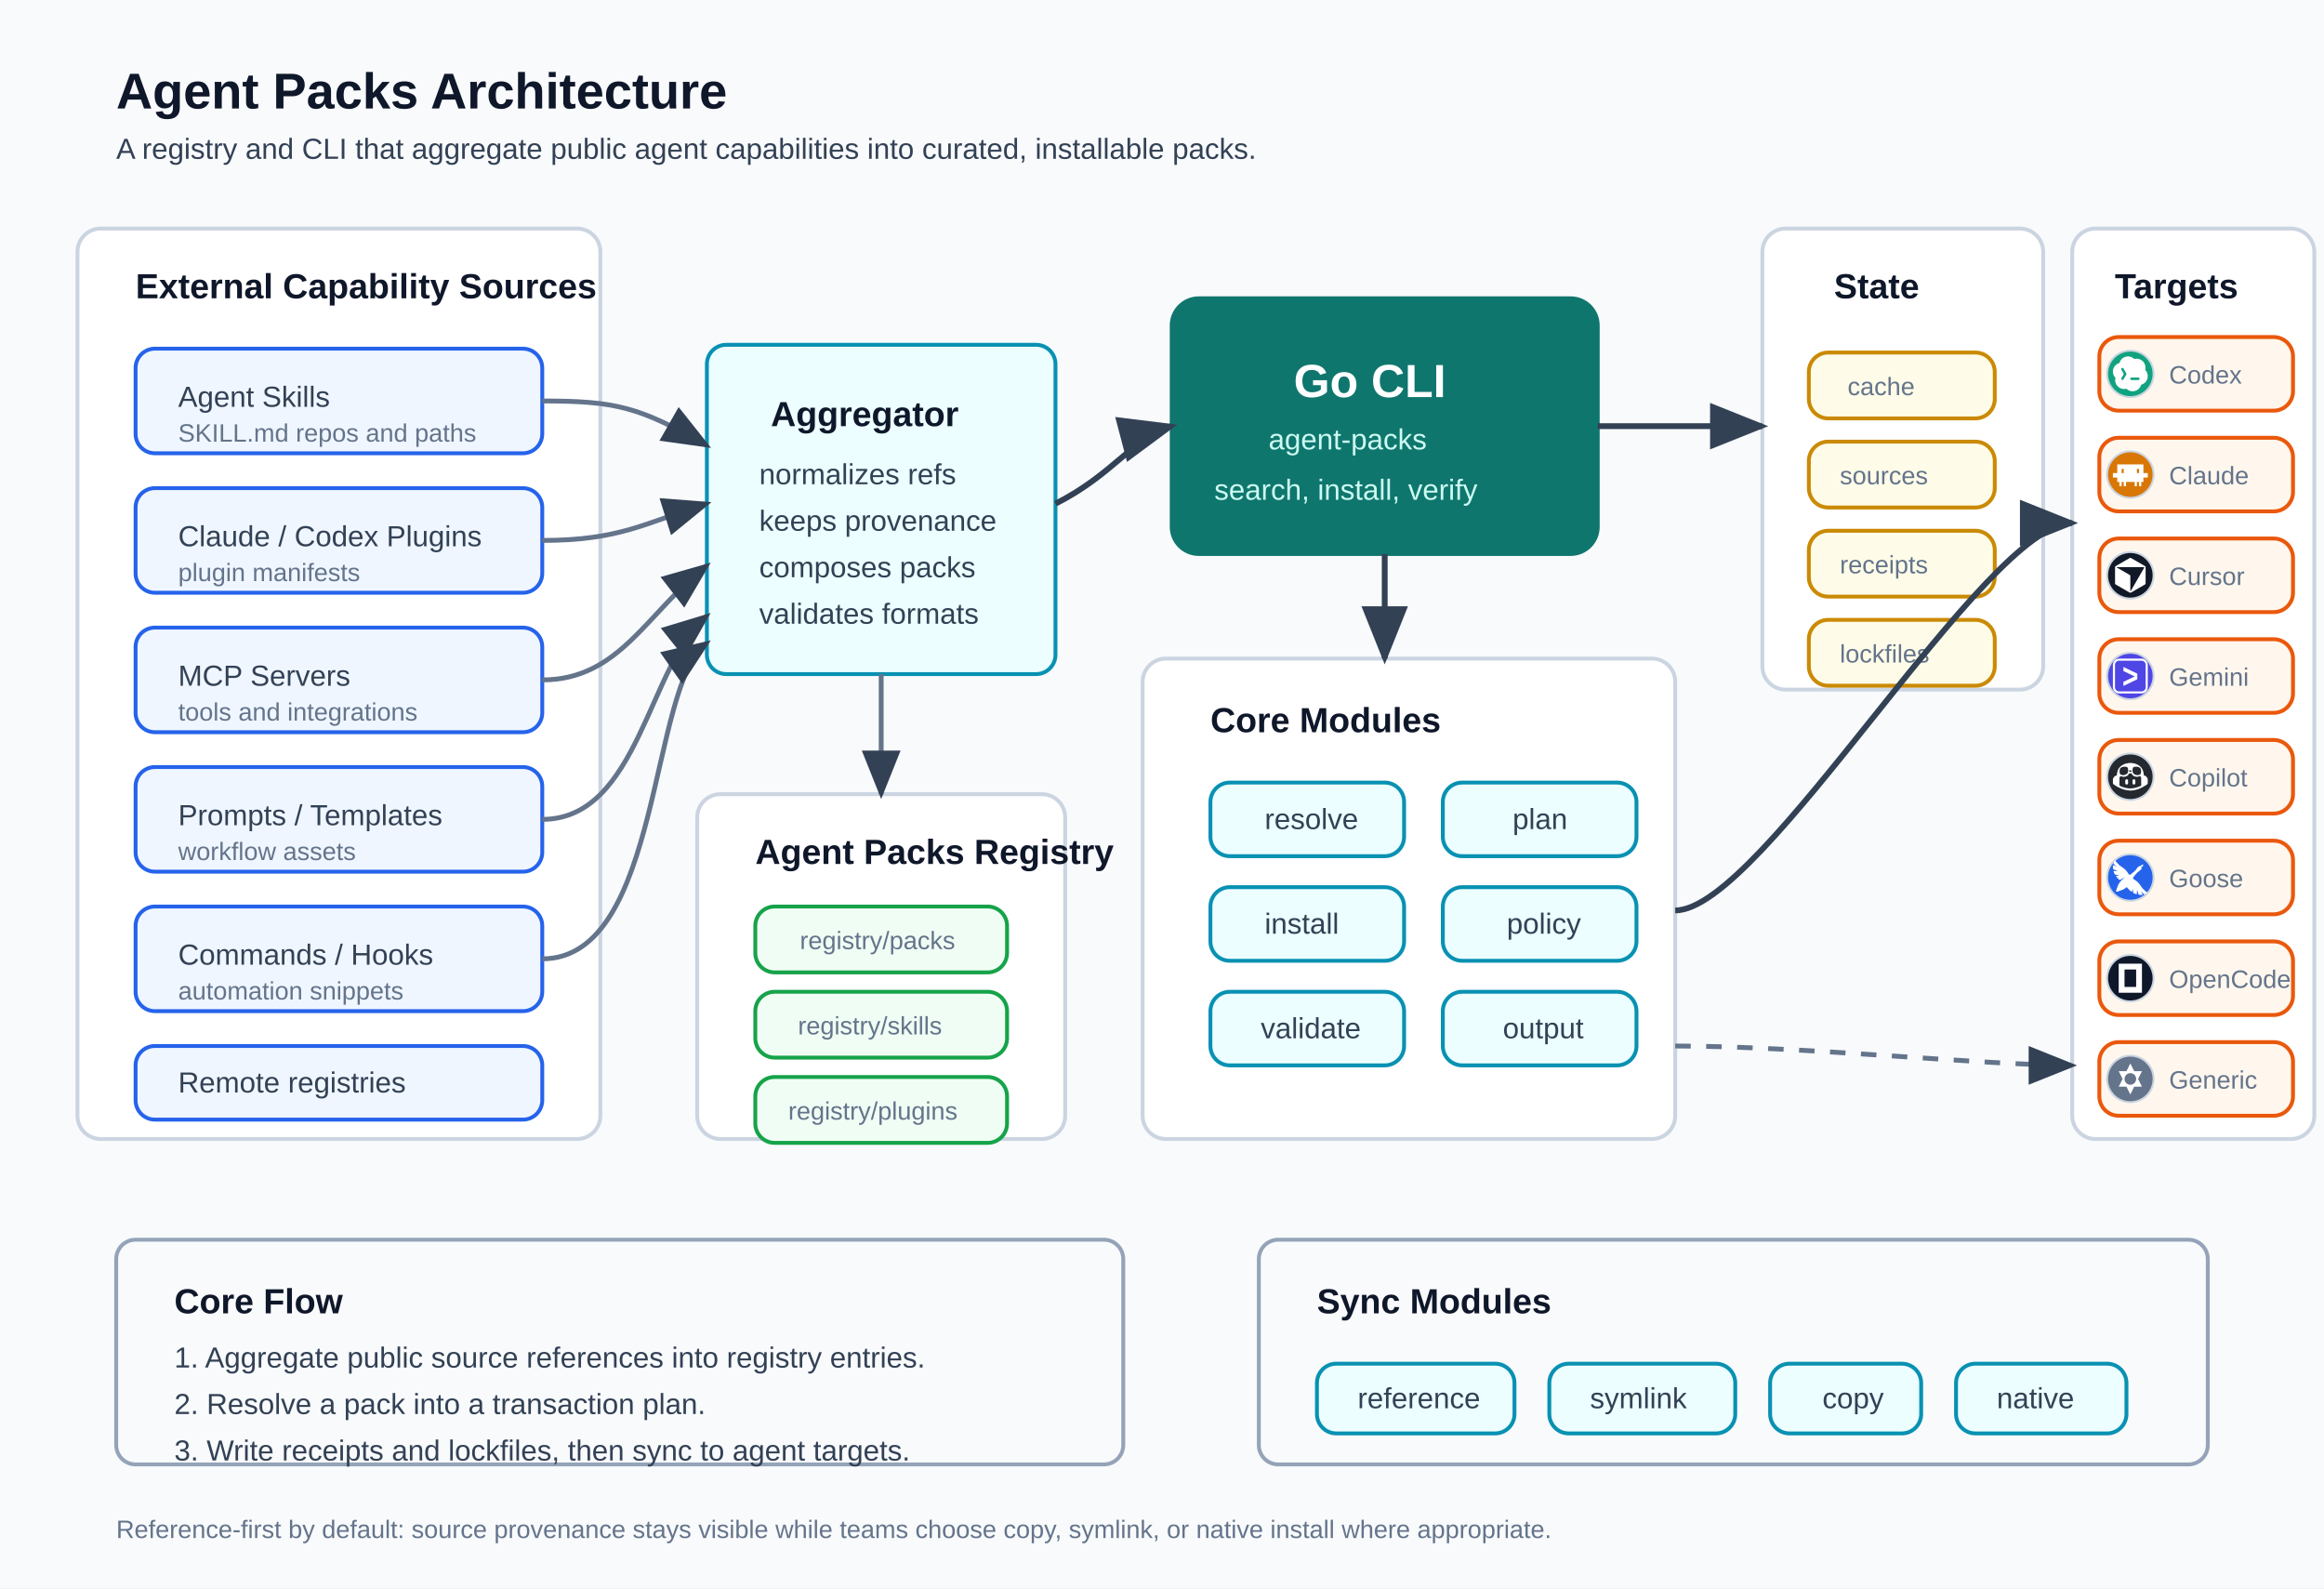
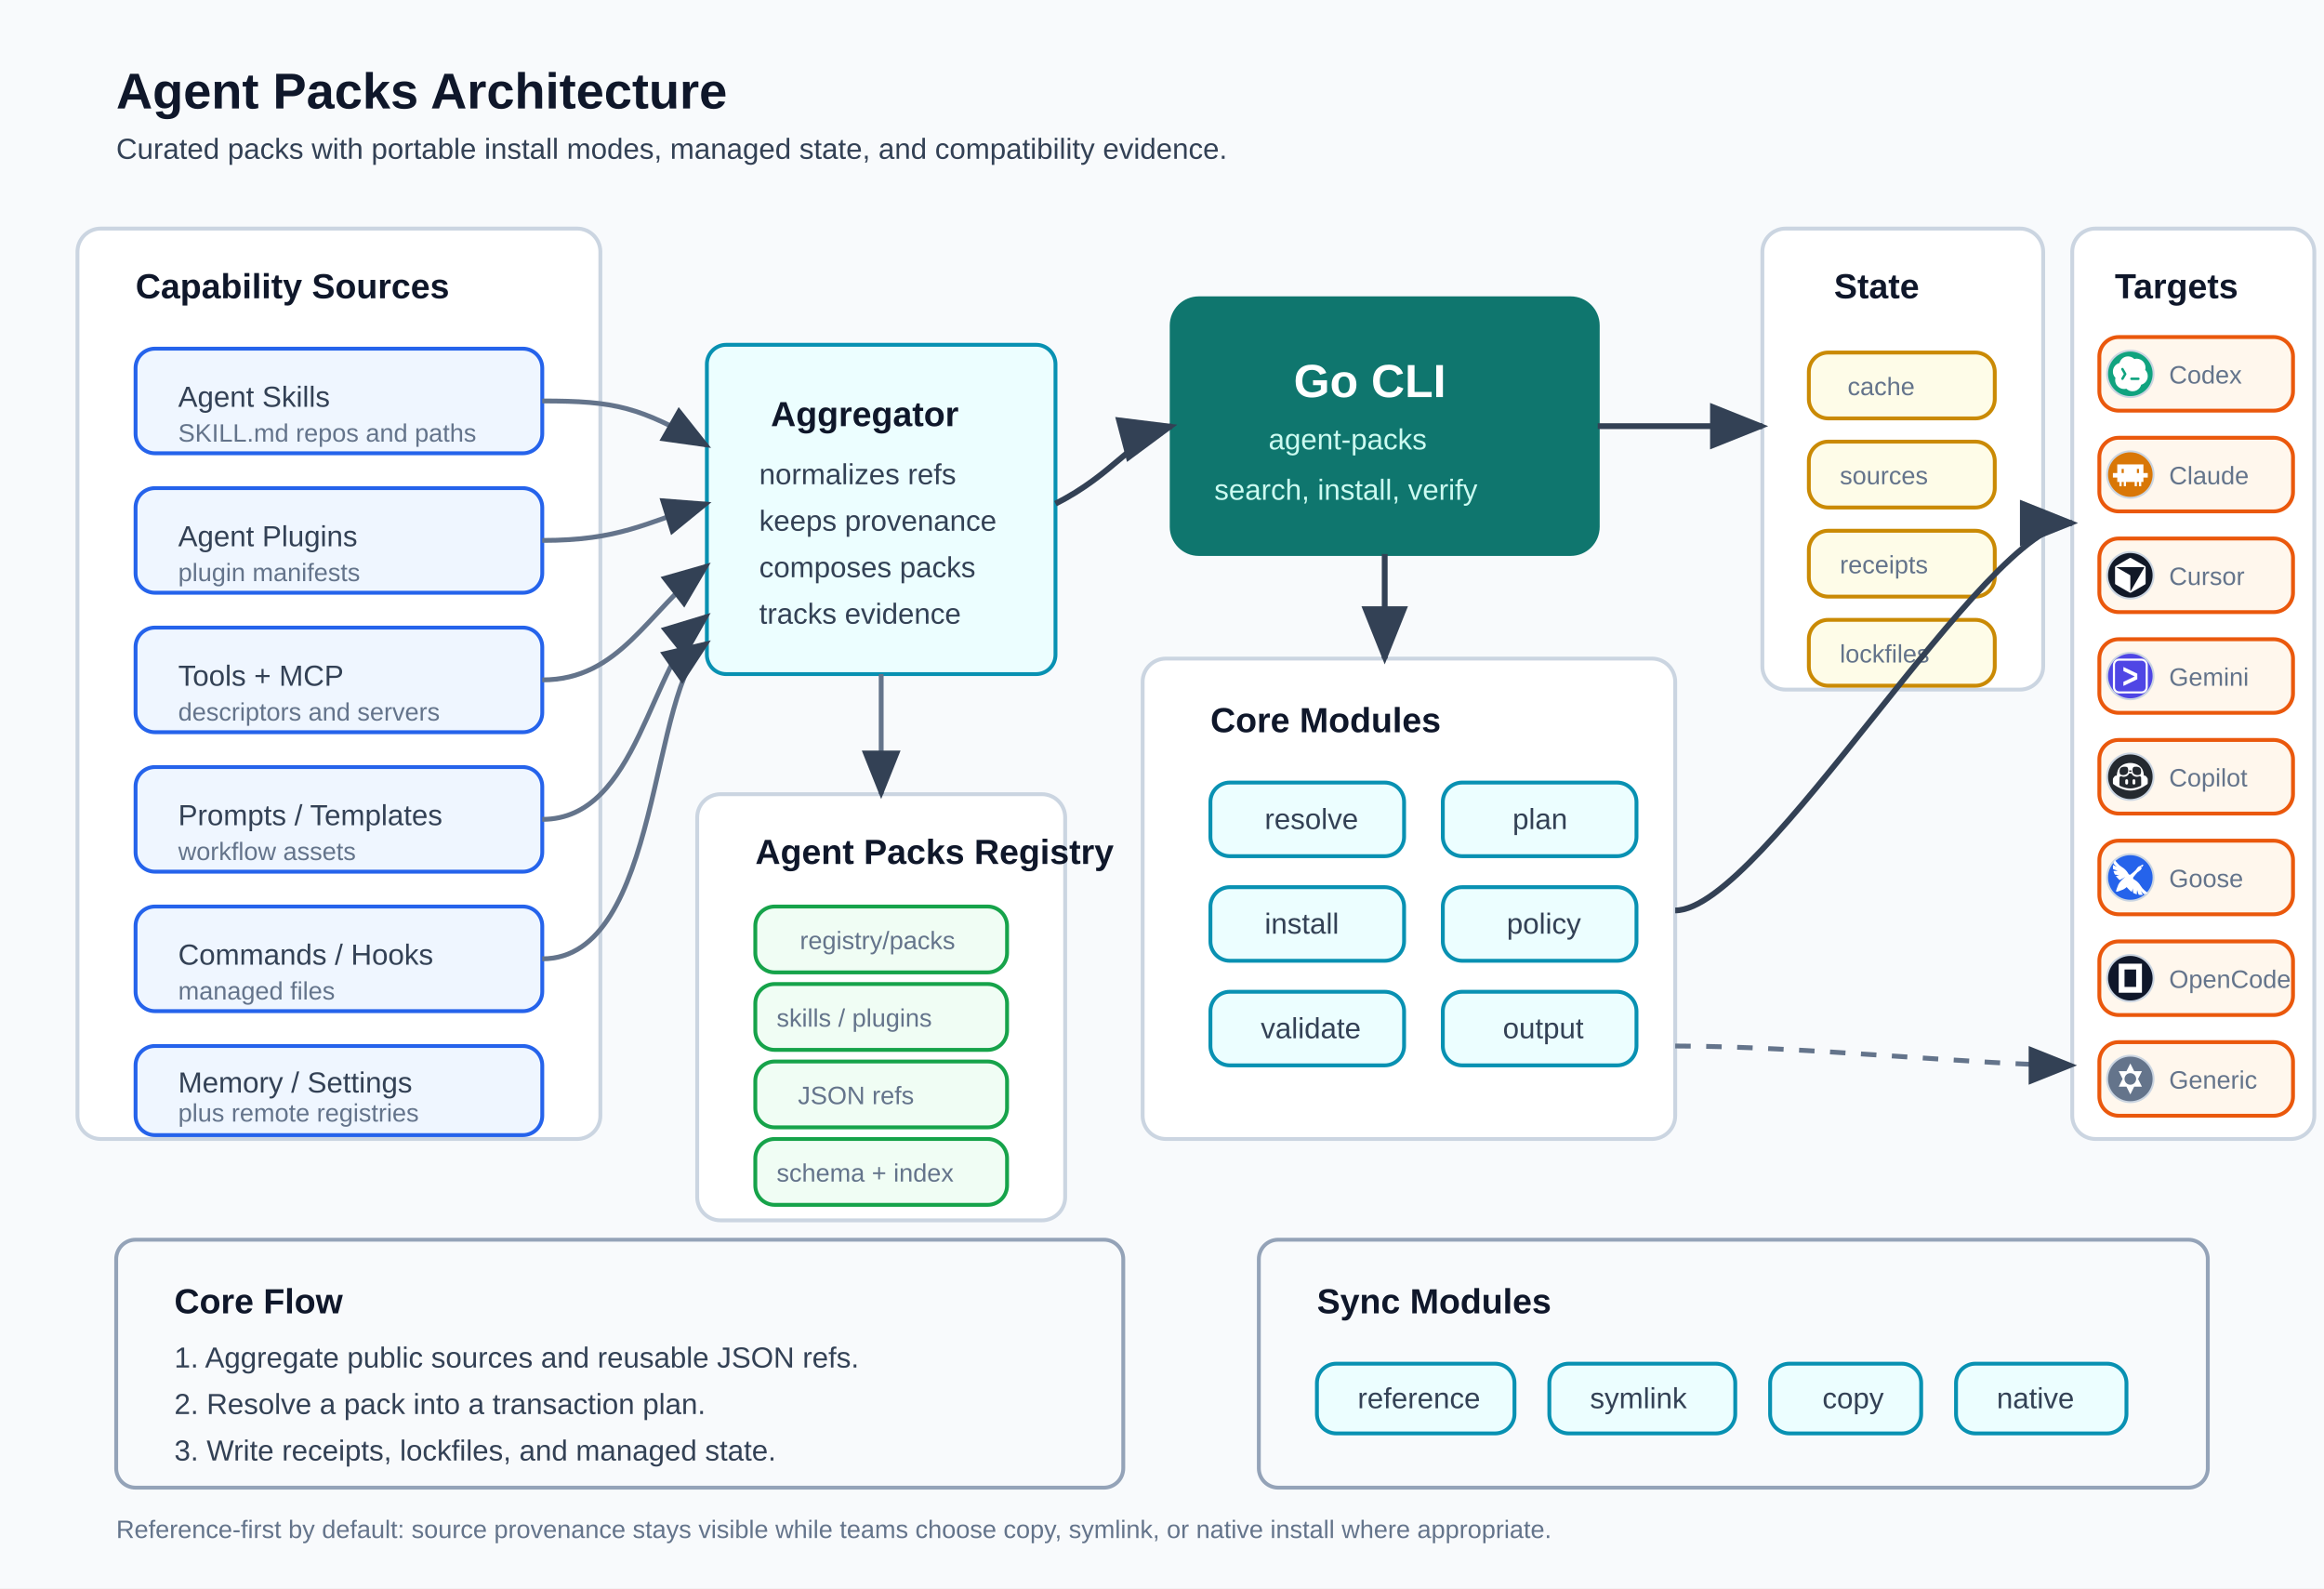
<svg xmlns="http://www.w3.org/2000/svg" width="1200" height="820" viewBox="0 0 1200 820" role="img" aria-labelledby="title desc">
  <defs>
    <style>
      .bg { fill: #f8fafc; }
      .panel { fill: #ffffff; stroke: #cbd5e1; stroke-width: 2; rx: 12; }
      .source { fill: #eff6ff; stroke: #2563eb; stroke-width: 2; rx: 10; }
      .registry { fill: #f0fdf4; stroke: #16a34a; stroke-width: 2; rx: 10; }
      .cli { fill: #0f766e; stroke: #0f766e; stroke-width: 2; rx: 14; }
      .state { fill: #fefce8; stroke: #ca8a04; stroke-width: 2; rx: 10; }
      .target { fill: #fff7ed; stroke: #ea580c; stroke-width: 2; rx: 10; }
      .targetLogoBg { stroke: #cbd5e1; stroke-width: 1; }
      .logoMark { fill: #ffffff; fill-rule: evenodd; }
      .module { fill: #ecfeff; stroke: #0891b2; stroke-width: 2; rx: 10; }
      .flow { fill: #f8fafc; stroke: #94a3b8; stroke-width: 2; rx: 10; }
      .title { fill: #0f172a; font: 700 26px Arial, sans-serif; }
      .label { fill: #0f172a; font: 700 18px Arial, sans-serif; }
      .small { fill: #334155; font: 15px Arial, sans-serif; }
      .tiny { fill: #64748b; font: 13px Arial, sans-serif; }
      .whiteTitle { fill: #ffffff; font: 700 24px Arial, sans-serif; }
      .whiteSmall { fill: #ccfbf1; font: 15px Arial, sans-serif; }
      .arrow { stroke: #334155; stroke-width: 3; fill: none; marker-end: url(#arrowhead); }
      .softArrow { stroke: #64748b; stroke-width: 2.5; fill: none; marker-end: url(#arrowhead); }
      .dash { stroke: #64748b; stroke-width: 2.5; stroke-dasharray: 8 8; fill: none; marker-end: url(#arrowhead); }
    </style>
    <marker id="arrowhead" markerWidth="10" markerHeight="8" refX="9" refY="4" orient="auto">
      <path d="M0,0 L10,4 L0,8 Z" fill="#334155" />
    </marker>
  </defs>
  <rect class="bg" width="1200" height="820" />
  <text x="60" y="56" class="title">Agent Packs Architecture</text>
-   <text x="60" y="82" class="small">A registry and CLI that aggregate public agent capabilities into curated, installable packs.</text>
+   <text x="60" y="82" class="small">Curated packs with portable install modes, managed state, and compatibility evidence.</text>
  <rect x="40" y="118" width="270" height="470" class="panel" />
-   <text x="70" y="154" class="label">External Capability Sources</text>
+   <text x="70" y="154" class="label">Capability Sources</text>
  <rect x="70" y="180" width="210" height="54" class="source" />
  <text x="92" y="210" class="small">Agent Skills</text>
  <text x="92" y="228" class="tiny">SKILL.md repos and paths</text>
  <rect x="70" y="252" width="210" height="54" class="source" />
-   <text x="92" y="282" class="small">Claude / Codex Plugins</text>
+   <text x="92" y="282" class="small">Agent Plugins</text>
  <text x="92" y="300" class="tiny">plugin manifests</text>
  <rect x="70" y="324" width="210" height="54" class="source" />
-   <text x="92" y="354" class="small">MCP Servers</text>
-   <text x="92" y="372" class="tiny">tools and integrations</text>
+   <text x="92" y="354" class="small">Tools + MCP</text>
+   <text x="92" y="372" class="tiny">descriptors and servers</text>
  <rect x="70" y="396" width="210" height="54" class="source" />
  <text x="92" y="426" class="small">Prompts / Templates</text>
  <text x="92" y="444" class="tiny">workflow assets</text>
  <rect x="70" y="468" width="210" height="54" class="source" />
  <text x="92" y="498" class="small">Commands / Hooks</text>
-   <text x="92" y="516" class="tiny">automation snippets</text>
-   <rect x="70" y="540" width="210" height="38" class="source" />
-   <text x="92" y="564" class="small">Remote registries</text>
+   <text x="92" y="516" class="tiny">managed files</text>
+   <rect x="70" y="540" width="210" height="46" class="source" />
+   <text x="92" y="564" class="small">Memory / Settings</text>
+   <text x="92" y="579" class="tiny">plus remote registries</text>
  <rect x="365" y="178" width="180" height="170" class="module" />
  <text x="398" y="220" class="label">Aggregator</text>
  <text x="392" y="250" class="small">normalizes refs</text>
  <text x="392" y="274" class="small">keeps provenance</text>
  <text x="392" y="298" class="small">composes packs</text>
-   <text x="392" y="322" class="small">validates formats</text>
-   <rect x="360" y="410" width="190" height="178" class="panel" />
+   <text x="392" y="322" class="small">tracks evidence</text>
+   <rect x="360" y="410" width="190" height="220" class="panel" />
  <text x="390" y="446" class="label">Agent Packs Registry</text>
  <rect x="390" y="468" width="130" height="34" class="registry" />
  <text x="413" y="490" class="tiny">registry/packs</text>
-   <rect x="390" y="512" width="130" height="34" class="registry" />
-   <text x="412" y="534" class="tiny">registry/skills</text>
-   <rect x="390" y="556" width="130" height="34" class="registry" />
-   <text x="407" y="578" class="tiny">registry/plugins</text>
+   <rect x="390" y="508" width="130" height="34" class="registry" />
+   <text x="401" y="530" class="tiny">skills / plugins</text>
+   <rect x="390" y="548" width="130" height="34" class="registry" />
+   <text x="412" y="570" class="tiny">JSON refs</text>
+   <rect x="390" y="588" width="130" height="34" class="registry" />
+   <text x="401" y="610" class="tiny">schema + index</text>
  <rect x="605" y="154" width="220" height="132" class="cli" />
  <text x="668" y="205" class="whiteTitle">Go CLI</text>
  <text x="655" y="232" class="whiteSmall">agent-packs</text>
  <text x="627" y="258" class="whiteSmall">search, install, verify</text>
  <rect x="590" y="340" width="275" height="248" class="panel" />
  <text x="625" y="378" class="label">Core Modules</text>
  <rect x="625" y="404" width="100" height="38" class="module" />
  <text x="653" y="428" class="small">resolve</text>
  <rect x="745" y="404" width="100" height="38" class="module" />
  <text x="781" y="428" class="small">plan</text>
  <rect x="625" y="458" width="100" height="38" class="module" />
  <text x="653" y="482" class="small">install</text>
  <rect x="745" y="458" width="100" height="38" class="module" />
  <text x="778" y="482" class="small">policy</text>
  <rect x="625" y="512" width="100" height="38" class="module" />
  <text x="651" y="536" class="small">validate</text>
  <rect x="745" y="512" width="100" height="38" class="module" />
  <text x="776" y="536" class="small">output</text>
  <rect x="910" y="118" width="145" height="238" class="panel" />
  <text x="947" y="154" class="label">State</text>
  <rect x="934" y="182" width="96" height="34" class="state" />
  <text x="954" y="204" class="tiny">cache</text>
  <rect x="934" y="228" width="96" height="34" class="state" />
  <text x="950" y="250" class="tiny">sources</text>
  <rect x="934" y="274" width="96" height="34" class="state" />
  <text x="950" y="296" class="tiny">receipts</text>
  <rect x="934" y="320" width="96" height="34" class="state" />
  <text x="950" y="342" class="tiny">lockfiles</text>
  <rect x="1070" y="118" width="125" height="470" class="panel" />
  <text x="1092" y="154" class="label">Targets</text>
  <g aria-label="Codex target">
    <rect x="1084" y="174" width="100" height="38" class="target" />
    <circle cx="1100" cy="193" r="12" fill="#10a37f" class="targetLogoBg" />
    <g transform="translate(1091 184) scale(0.75)" class="logoMark">
      <path clip-rule="evenodd" d="M8.086.457a6.105 6.105 0 013.046-.415c1.333.153 2.521.72 3.564 1.7a.117.117 0 00.107.029c1.408-.346 2.762-.224 4.061.366l.063.03.154.076c1.357.703 2.33 1.77 2.918 3.198.278.679.418 1.388.421 2.126a5.655 5.655 0 01-.18 1.631.167.167 0 00.04.155 5.982 5.982 0 011.578 2.891c.385 1.901-.01 3.615-1.183 5.14l-.182.22a6.063 6.063 0 01-2.934 1.851.162.162 0 00-.108.102c-.255.736-.511 1.364-.987 1.992-1.199 1.582-2.962 2.462-4.948 2.451-1.583-.008-2.986-.587-4.21-1.736a.145.145 0 00-.14-.032c-.518.167-1.04.191-1.604.185a5.924 5.924 0 01-2.595-.622 6.058 6.058 0 01-2.146-1.781c-.203-.269-.404-.522-.551-.821a7.74 7.74 0 01-.495-1.283 6.11 6.11 0 01-.017-3.064.166.166 0 00.008-.074.115.115 0 00-.037-.064 5.958 5.958 0 01-1.38-2.202 5.196 5.196 0 01-.333-1.589 6.915 6.915 0 01.188-2.132c.45-1.484 1.309-2.648 2.577-3.493.282-.188.55-.334.802-.438.286-.12.573-.22.861-.304a.129.129 0 00.087-.087A6.016 6.016 0 015.635 2.31C6.315 1.464 7.132.846 8.086.457zm-.804 7.85a.848.848 0 00-1.473.842l1.694 2.965-1.688 2.848a.849.849 0 001.46.864l1.94-3.272a.849.849 0 00.007-.854l-1.94-3.393zm5.446 6.24a.849.849 0 000 1.695h4.848a.849.849 0 000-1.696h-4.848z" />
    </g>
    <text x="1120" y="198" class="tiny">Codex</text>
  </g>
  <g aria-label="Claude target">
    <rect x="1084" y="226" width="100" height="38" class="target" />
    <circle cx="1100" cy="245" r="12" fill="#d97706" class="targetLogoBg" />
    <g transform="translate(1091 236) scale(0.75)" class="logoMark">
      <path clip-rule="evenodd" d="M20.998 10.949H24v3.102h-3v3.028h-1.487V20H18v-2.921h-1.487V20H15v-2.921H9V20H7.488v-2.921H6V20H4.487v-2.921H3V14.05H0V10.95h3V5h17.998v5.949zM6 10.949h1.488V8.102H6v2.847zm10.51 0H18V8.102h-1.49v2.847z" />
    </g>
    <text x="1120" y="250" class="tiny">Claude</text>
  </g>
  <g aria-label="Cursor target">
    <rect x="1084" y="278" width="100" height="38" class="target" />
    <circle cx="1100" cy="297" r="12" fill="#111827" class="targetLogoBg" />
    <g transform="translate(1091 288) scale(0.75)" class="logoMark">
      <path d="M22.106 5.68L12.5.135a.998.998 0 00-.998 0L1.893 5.68a.84.84 0 00-.419.726v11.186c0 .3.16.577.42.727l9.607 5.547a.999.999 0 00.998 0l9.608-5.547a.84.84 0 00.42-.727V6.407a.84.84 0 00-.42-.726zm-.603 1.176L12.228 22.92c-.063.108-.228.064-.228-.061V12.34a.59.59 0 00-.295-.51l-9.11-5.26c-.107-.062-.063-.228.062-.228h18.55c.264 0 .428.286.296.514z" />
    </g>
    <text x="1120" y="302" class="tiny">Cursor</text>
  </g>
  <g aria-label="Gemini target">
    <rect x="1084" y="330" width="100" height="38" class="target" />
    <circle cx="1100" cy="349" r="12" fill="#4f46e5" class="targetLogoBg" />
    <g transform="translate(1091 340) scale(0.75)" class="logoMark">
      <path d="M16.793 10.358v3.867L7.236 18.82v-2.8l7.751-3.728-7.75-3.728V5.763l9.556 4.595z" />
      <path clip-rule="evenodd" d="M19.608 0A4.392 4.392 0 0124 4.392v15.216A4.392 4.392 0 0119.608 24H4.392A4.392 4.392 0 010 19.608V4.392A4.392 4.392 0 014.392 0h15.216zM4.26 1.444A2.816 2.816 0 001.444 4.26v15.48a2.816 2.816 0 002.816 2.816h15.48a2.816 2.816 0 002.816-2.816V4.26a2.816 2.816 0 00-2.816-2.816H4.26z" />
    </g>
    <text x="1120" y="354" class="tiny">Gemini</text>
  </g>
  <g aria-label="Copilot target">
    <rect x="1084" y="382" width="100" height="38" class="target" />
    <circle cx="1100" cy="401" r="12" fill="#24292f" class="targetLogoBg" />
    <g transform="translate(1091 392) scale(0.75)" class="logoMark">
      <path d="M19.245 5.364c1.322 1.36 1.877 3.216 2.11 5.817.622 0 1.2.135 1.592.654l.73.964c.21.278.323.61.323.955v2.62c0 .339-.173.669-.453.868C20.239 19.602 16.157 21.5 12 21.5c-4.6 0-9.205-2.583-11.547-4.258-.28-.2-.452-.53-.453-.868v-2.62c0-.345.113-.679.321-.956l.73-.963c.392-.517.974-.654 1.593-.654l.029-.297c.25-2.446.81-4.213 2.082-5.52 2.461-2.54 5.71-2.851 7.146-2.864h.198c1.436.013 4.685.323 7.146 2.864zm-7.244 4.328c-.284 0-.613.016-.962.05-.123.447-.305.85-.57 1.108-1.05 1.023-2.316 1.18-2.994 1.18-.638 0-1.306-.13-1.851-.464-.516.165-1.012.403-1.044.996a65.882 65.882 0 00-.063 2.884l-.002.48c-.002.563-.005 1.126-.013 1.69.002.326.204.63.51.765 2.482 1.102 4.83 1.657 6.99 1.657 2.156 0 4.504-.555 6.985-1.657a.854.854 0 00.51-.766c.03-1.682.006-3.372-.076-5.053-.031-.596-.528-.83-1.046-.996-.546.333-1.212.464-1.85.464-.677 0-1.942-.157-2.993-1.18-.266-.258-.447-.661-.57-1.108-.32-.032-.64-.049-.96-.05zm-2.525 4.013c.539 0 .976.426.976.95v1.753c0 .525-.437.95-.976.95a.964.964 0 01-.976-.95v-1.752c0-.525.437-.951.976-.951zm5 0c.539 0 .976.426.976.95v1.753c0 .525-.437.95-.976.95a.964.964 0 01-.976-.95v-1.752c0-.525.437-.951.976-.951zM7.635 5.087c-1.05.102-1.935.438-2.385.906-.975 1.037-.765 3.668-.21 4.224.405.394 1.17.657 1.995.657h.09c.649-.013 1.785-.176 2.73-1.11.435-.41.705-1.433.675-2.47-.03-.834-.27-1.52-.63-1.813-.39-.336-1.275-.482-2.265-.394zm6.465.394c-.36.292-.6.98-.63 1.813-.03 1.037.24 2.06.675 2.47.968.957 2.136 1.104 2.776 1.11h.044c.825 0 1.59-.263 1.995-.657.555-.556.765-3.187-.21-4.224-.45-.468-1.335-.804-2.385-.906-.99-.088-1.875.058-2.265.394zM12 7.615c-.24 0-.525.015-.84.044.03.16.045.336.06.526l-.001.159a2.94 2.94 0 01-.014.25c.225-.022.425-.027.612-.028h.366c.187 0 .387.006.612.028-.015-.146-.015-.277-.015-.409.015-.19.03-.365.06-.526a9.29 9.29 0 00-.84-.044z" />
    </g>
    <text x="1120" y="406" class="tiny">Copilot</text>
  </g>
  <g aria-label="Goose target">
    <rect x="1084" y="434" width="100" height="38" class="target" />
    <circle cx="1100" cy="453" r="12" fill="#2563eb" class="targetLogoBg" />
    <g transform="translate(1091 444) scale(0.75)" class="logoMark">
      <path d="M21.595 23.61c1.167-.254 2.405-.944 2.405-.944l-2.167-1.784a12.124 12.124 0 01-2.695-3.131 12.127 12.127 0 00-3.97-4.049l-.794-.462a1.115 1.115 0 01-.488-.815.844.844 0 01.154-.575c.413-.582 2.548-3.115 2.94-3.44.503-.416 1.065-.762 1.586-1.159.074-.056.148-.112.221-.17.003-.002.007-.004.009-.007.167-.131.325-.272.45-.438.453-.524.563-.988.59-1.193-.061-.197-.244-.639-.753-1.148.319.02.705.272 1.056.569.235-.376.481-.773.727-1.171.165-.266-.08-.465-.086-.471h-.001V3.22c-.007-.007-.206-.25-.471-.086-.567.35-1.134.702-1.639 1.021 0 0-.597-.012-1.305.599a2.464 2.464 0 00-.438.45l-.007.009c-.058.072-.114.147-.17.221-.397.521-.743 1.083-1.16 1.587-.323.391-2.857 2.526-3.44 2.94a.842.842 0 01-.574.153 1.115 1.115 0 01-.815-.488l-.462-.794a12.123 12.123 0 00-4.049-3.97 12.133 12.133 0 01-3.13-2.695L1.332 0S.643 1.238.39 2.405c.352.428 1.27 1.49 2.34 2.302C1.58 4.167.73 3.75.06 3.4c-.103.765-.063 1.92.043 2.816.726.317 1.961.806 3.219 1.066-1.006.236-2.11.278-2.961.262.15.554.358 1.119.64 1.688.119.263.25.52.39.77.452.125 2.222.383 3.164.171l-2.51.897a27.776 27.776 0 002.544 2.726c2.031-1.092 2.494-1.241 4.018-2.238-2.467 2.008-3.108 2.828-3.8 3.67l-.483.678c-.25.351-.469.725-.65 1.117-.61 1.31-1.47 4.1-1.47 4.1-.154.486.202.842.674.674 0 0 2.79-.861 4.1-1.47.392-.182.766-.4 1.118-.65l.677-.483c.227-.187.453-.37.701-.586 0 0 1.705 2.02 3.458 3.349l.896-2.511c-.211.942.046 2.712.17 3.163.252.142.509.272.772.392.569.28 1.134.49 1.688.64-.016-.853.026-1.956.261-2.962.26 1.258.75 2.493 1.067 3.219.895.106 2.051.146 2.816.043a73.87 73.87 0 01-1.308-2.67c.811 1.07 1.874 1.988 2.302 2.34h-.001z" />
    </g>
    <text x="1120" y="458" class="tiny">Goose</text>
  </g>
  <g aria-label="OpenCode target">
    <rect x="1084" y="486" width="100" height="38" class="target" />
    <circle cx="1100" cy="505" r="12" fill="#0f172a" class="targetLogoBg" />
    <g transform="translate(1091 496) scale(0.75)" class="logoMark">
      <path d="M16 6H8v12h8V6zm4 16H4V2h16v20z" />
    </g>
    <text x="1120" y="510" class="tiny">OpenCode</text>
  </g>
  <g aria-label="Generic target">
    <rect x="1084" y="538" width="100" height="38" class="target" />
    <circle cx="1100" cy="557" r="12" fill="#64748b" class="targetLogoBg" />
    <path d="M1100 549 L1102 553 L1106 553 L1104 557 L1106 561 L1102 561 L1100 565 L1098 561 L1094 561 L1096 557 L1094 553 L1098 553 Z" fill="#ffffff" />
    <circle cx="1100" cy="557" r="3" fill="#64748b" />
    <text x="1120" y="562" class="tiny">Generic</text>
  </g>
  <path class="softArrow" d="M280 207 C318 207, 330 210, 365 230" />
  <path class="softArrow" d="M280 279 C320 279, 333 270, 365 260" />
  <path class="softArrow" d="M280 351 C320 351, 334 316, 365 292" />
  <path class="softArrow" d="M280 423 C330 423, 335 342, 365 318" />
  <path class="softArrow" d="M280 495 C342 495, 335 353, 365 332" />
  <path class="softArrow" d="M455 348 L455 410" />
  <path class="arrow" d="M545 260 C575 245, 586 225, 605 220" />
  <path class="arrow" d="M715 286 L715 340" />
  <path class="arrow" d="M825 220 C870 220, 882 220, 910 220" />
  <path class="arrow" d="M865 470 C910 470, 1025 270, 1070 270" />
  <path class="dash" d="M865 540 C930 540, 1025 550, 1070 550" />
-   <rect x="60" y="640" width="520" height="116" class="flow" />
+   <rect x="60" y="640" width="520" height="128" class="flow" />
  <text x="90" y="678" class="label">Core Flow</text>
-   <text x="90" y="706" class="small">1. Aggregate public source references into registry entries.</text>
+   <text x="90" y="706" class="small">1. Aggregate public sources and reusable JSON refs.</text>
  <text x="90" y="730" class="small">2. Resolve a pack into a transaction plan.</text>
-   <text x="90" y="754" class="small">3. Write receipts and lockfiles, then sync to agent targets.</text>
-   <rect x="650" y="640" width="490" height="116" class="flow" />
+   <text x="90" y="754" class="small">3. Write receipts, lockfiles, and managed state.</text>
+   <rect x="650" y="640" width="490" height="128" class="flow" />
  <text x="680" y="678" class="label">Sync Modules</text>
  <rect x="680" y="704" width="102" height="36" class="module" />
  <text x="701" y="727" class="small">reference</text>
  <rect x="800" y="704" width="96" height="36" class="module" />
  <text x="821" y="727" class="small">symlink</text>
  <rect x="914" y="704" width="78" height="36" class="module" />
  <text x="941" y="727" class="small">copy</text>
  <rect x="1010" y="704" width="88" height="36" class="module" />
  <text x="1031" y="727" class="small">native</text>
  <text x="60" y="794" class="tiny">Reference-first by default: source provenance stays visible while teams choose copy, symlink, or native install where appropriate.</text>
</svg>
